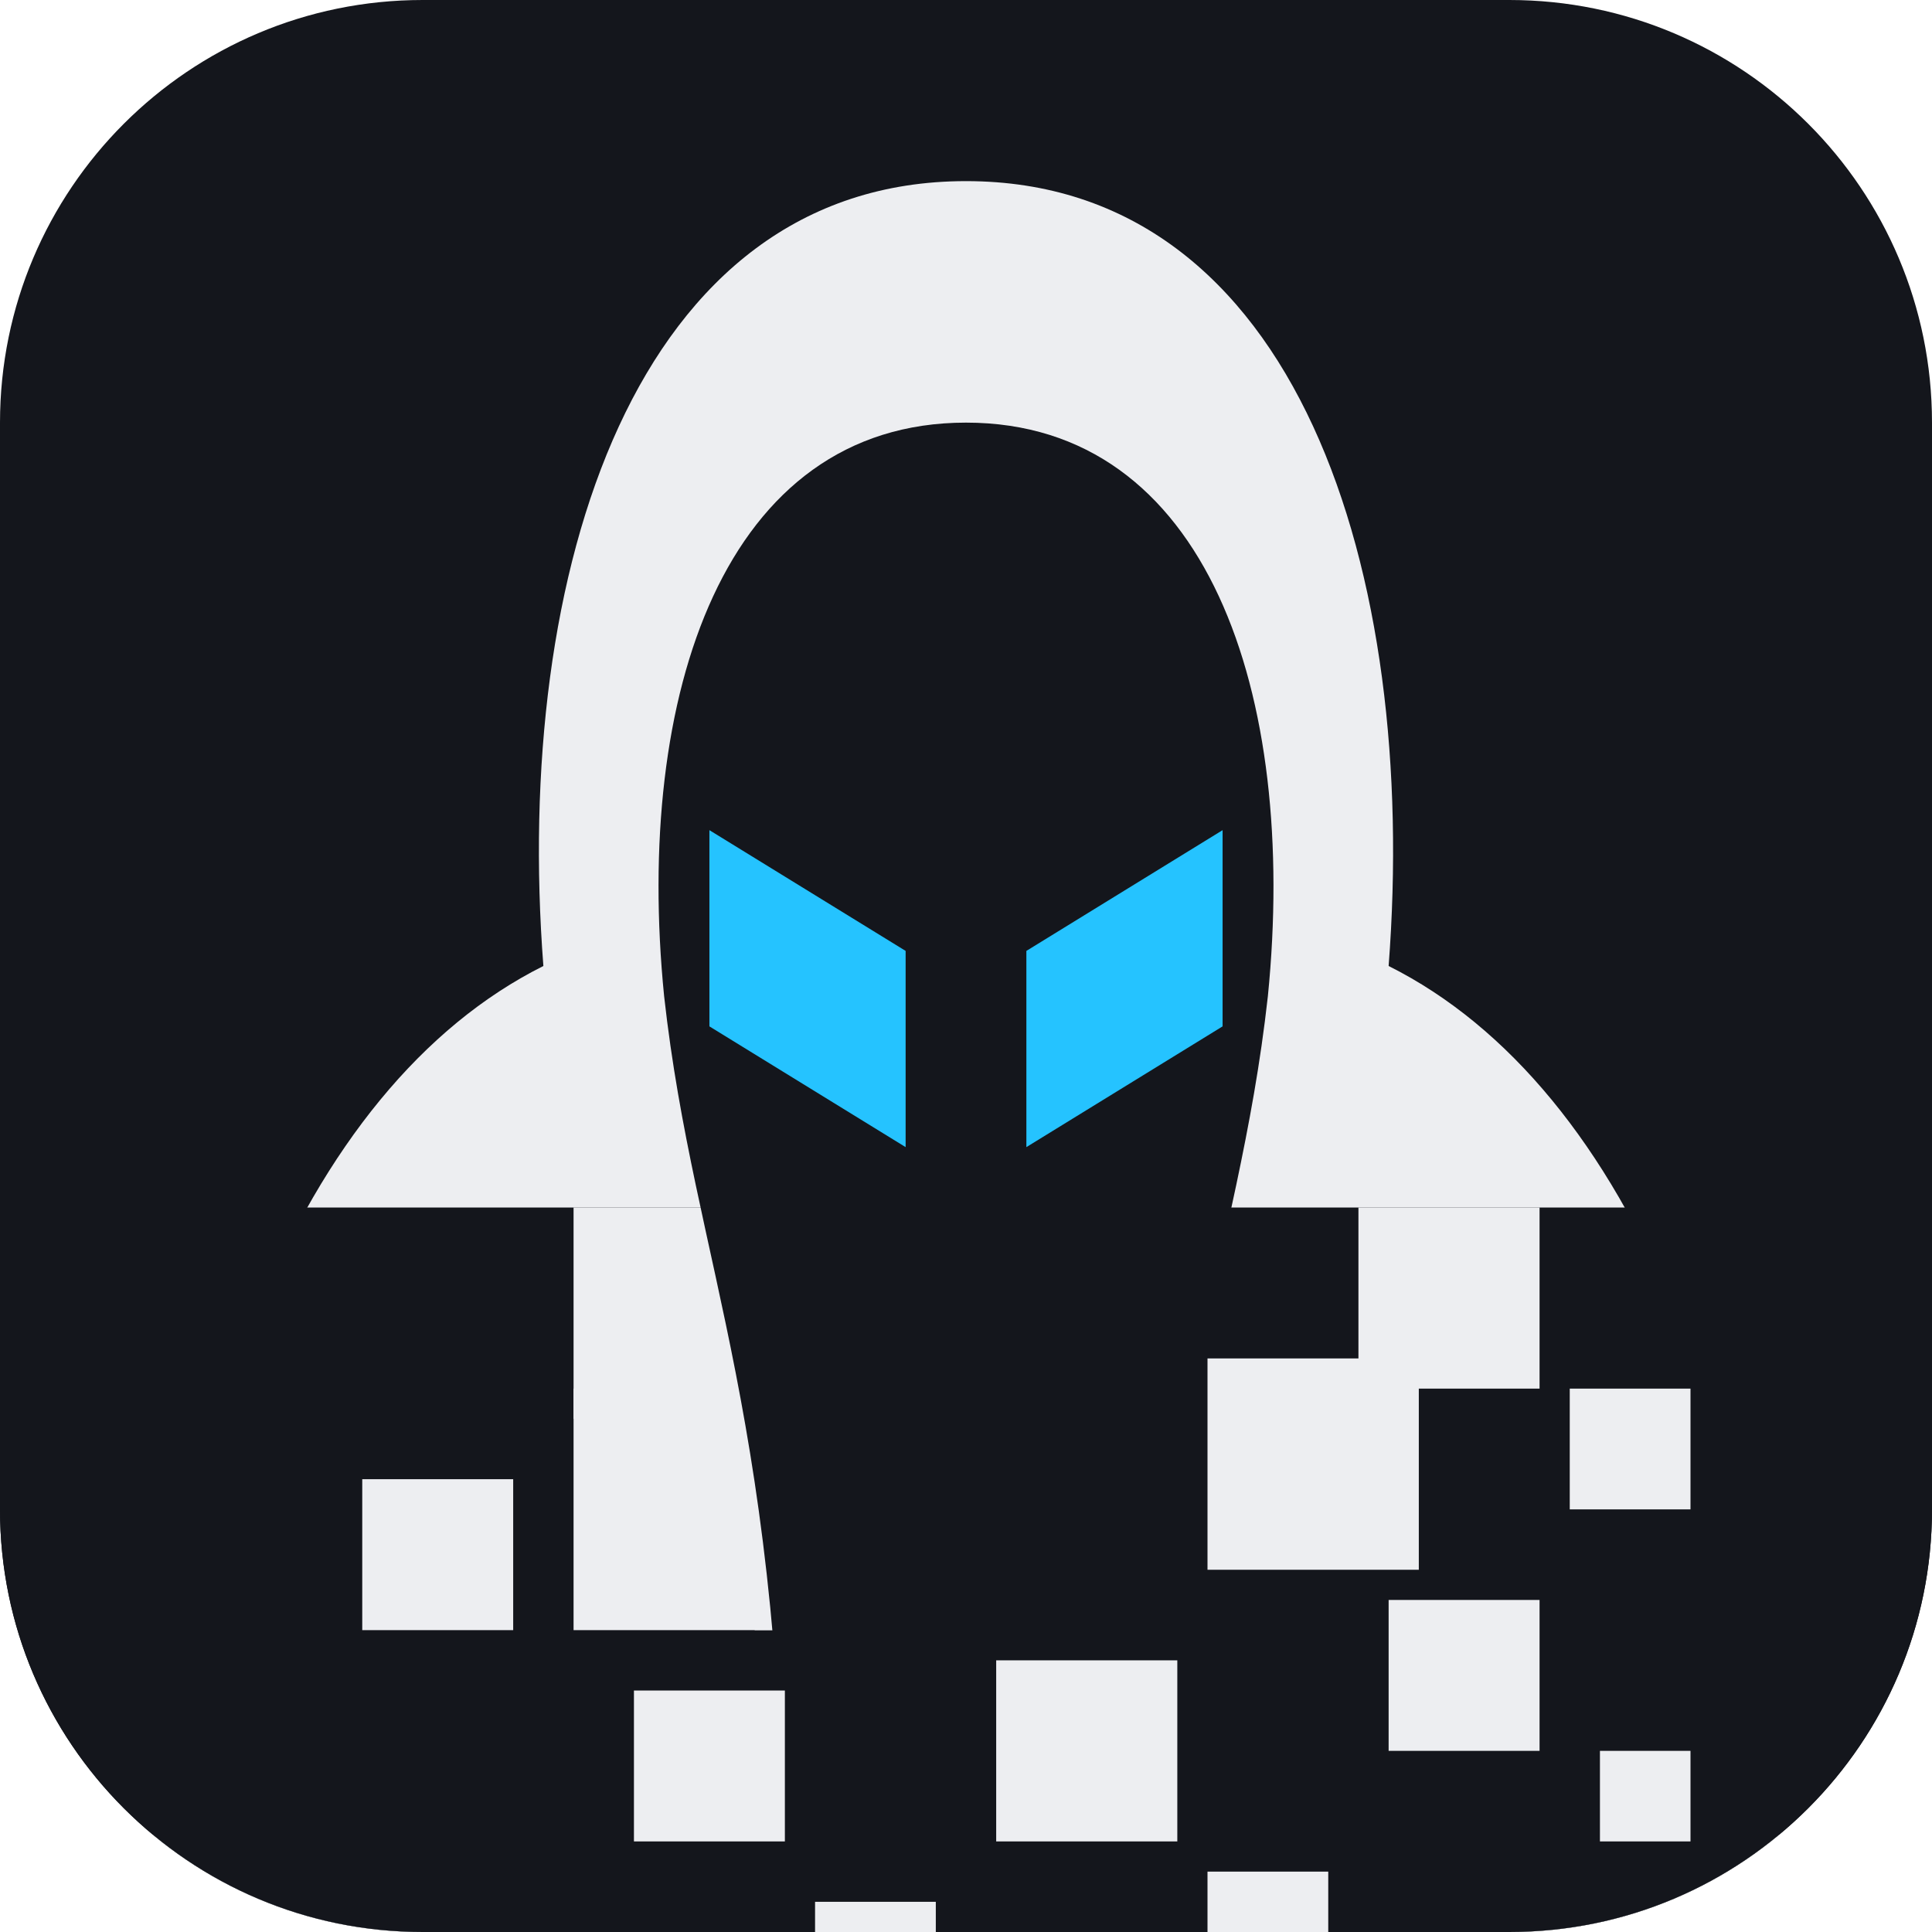
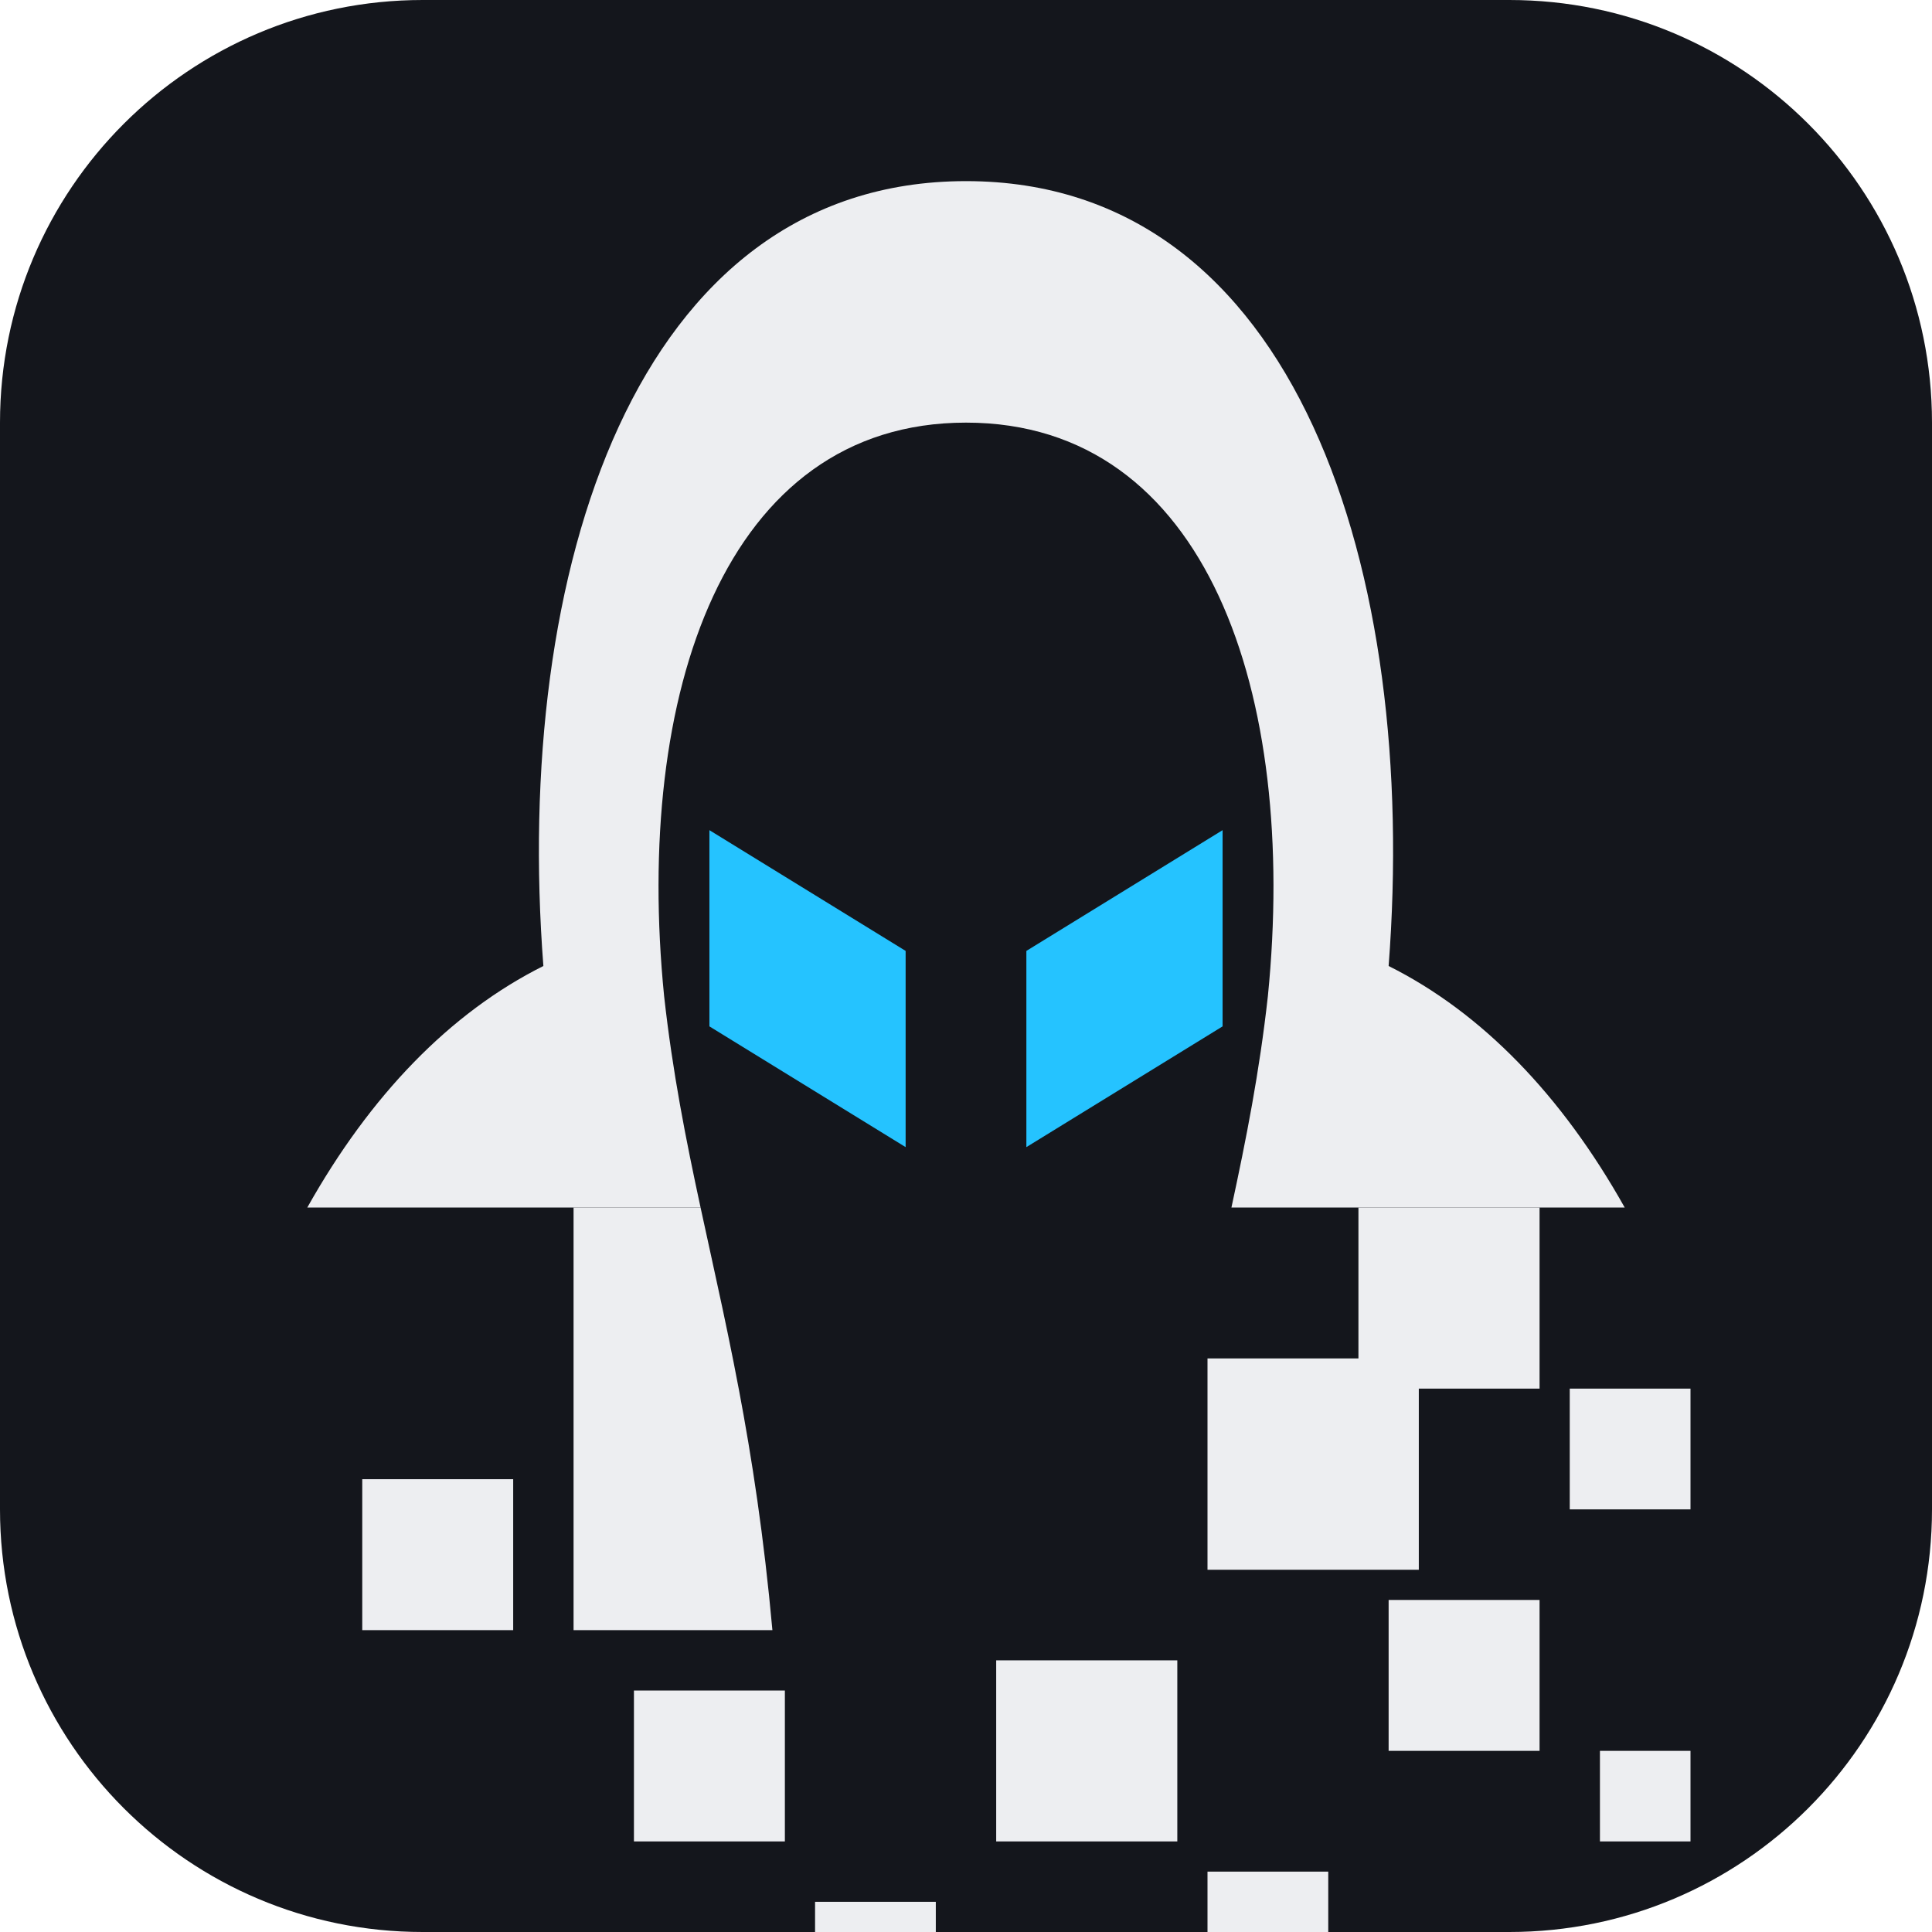
<svg xmlns="http://www.w3.org/2000/svg" viewBox="0 0 64 64">
  <clipPath id="r">
    <rect width="64" height="64" rx="14" />
  </clipPath>
  <rect width="64" height="64" rx="14" fill="#14161C" />
  <g clip-path="url(#r)">
-     <path d="M32 6c11 0 15 13 14 26 8 4 13 16 13 32H5c0-16 5-28 13-32C17 19 21 6 32 6Z" fill="#edeef1" />
-     <rect x="0" y="40" width="64" height="24" fill="#14161C" />
-     <rect x="19" y="40" width="7" height="7" fill="#edeef1" />
-     <rect x="25" y="47" width="7" height="7" fill="#edeef1" />
-     <rect x="19" y="46" width="8" height="8" fill="#edeef1" />
-     <rect x="45" y="40" width="6" height="6" fill="#edeef1" />
-     <rect x="40" y="45" width="7" height="7" fill="#edeef1" />
-     <path d="M32 14c8 0 11 9 10 19-1 9-4 14-4 31H26c0-17-3-22-4-31-1-10 2-19 10-19Z" fill="#14161C" />
+     <path d="M32 6C43 6 47 19 46 32C49.094 33.547 51.74 36.291 53.82 40L10.18 40C12.26 36.291 14.906 33.547 18 32C17 19 21 6 32 6ZM32 14C40 14 43 23 42 33C41.719 35.531 41.279 37.746 40.793 40L23.207 40C22.721 37.746 22.281 35.531 22 33C21 23 24 14 32 14Z" fill="#edeef1" fill-rule="evenodd" />
+     <path d="M19 40L23.207 40C23.679 42.188 24.195 44.413 24.654 47L19 47ZM19 46L24.471 46C24.907 48.308 25.306 50.889 25.587 54L19 54ZM45 40H51V46H45ZM40 45H47V52H40ZM33 55H39V61H33ZM21 56H26V61H21ZM46 53H51V58H46ZM12 49H17V54H12ZM40 62H44V66H40ZM52 46H56V50H52ZM27 63H31V67H27ZM53 58H56V61H53Z" fill="#edeef1" />
    <path d="M23.5 27.5 30 31.5v6.5l-6.5-4Z" fill="#25c3ff" />
    <path d="M40.5 27.5 34 31.5v6.5l6.5-4Z" fill="#25c3ff" />
-     <rect x="33" y="55" width="6" height="6" fill="#edeef1" />
-     <rect x="21" y="56" width="5" height="5" fill="#edeef1" />
-     <rect x="46" y="53" width="5" height="5" fill="#edeef1" />
-     <rect x="12" y="49" width="5" height="5" fill="#edeef1" />
-     <rect x="40" y="62" width="4" height="4" fill="#edeef1" />
-     <rect x="52" y="46" width="4" height="4" fill="#edeef1" />
-     <rect x="27" y="63" width="4" height="4" fill="#edeef1" />
-     <rect x="53" y="58" width="3" height="3" fill="#edeef1" />
  </g>
</svg>
